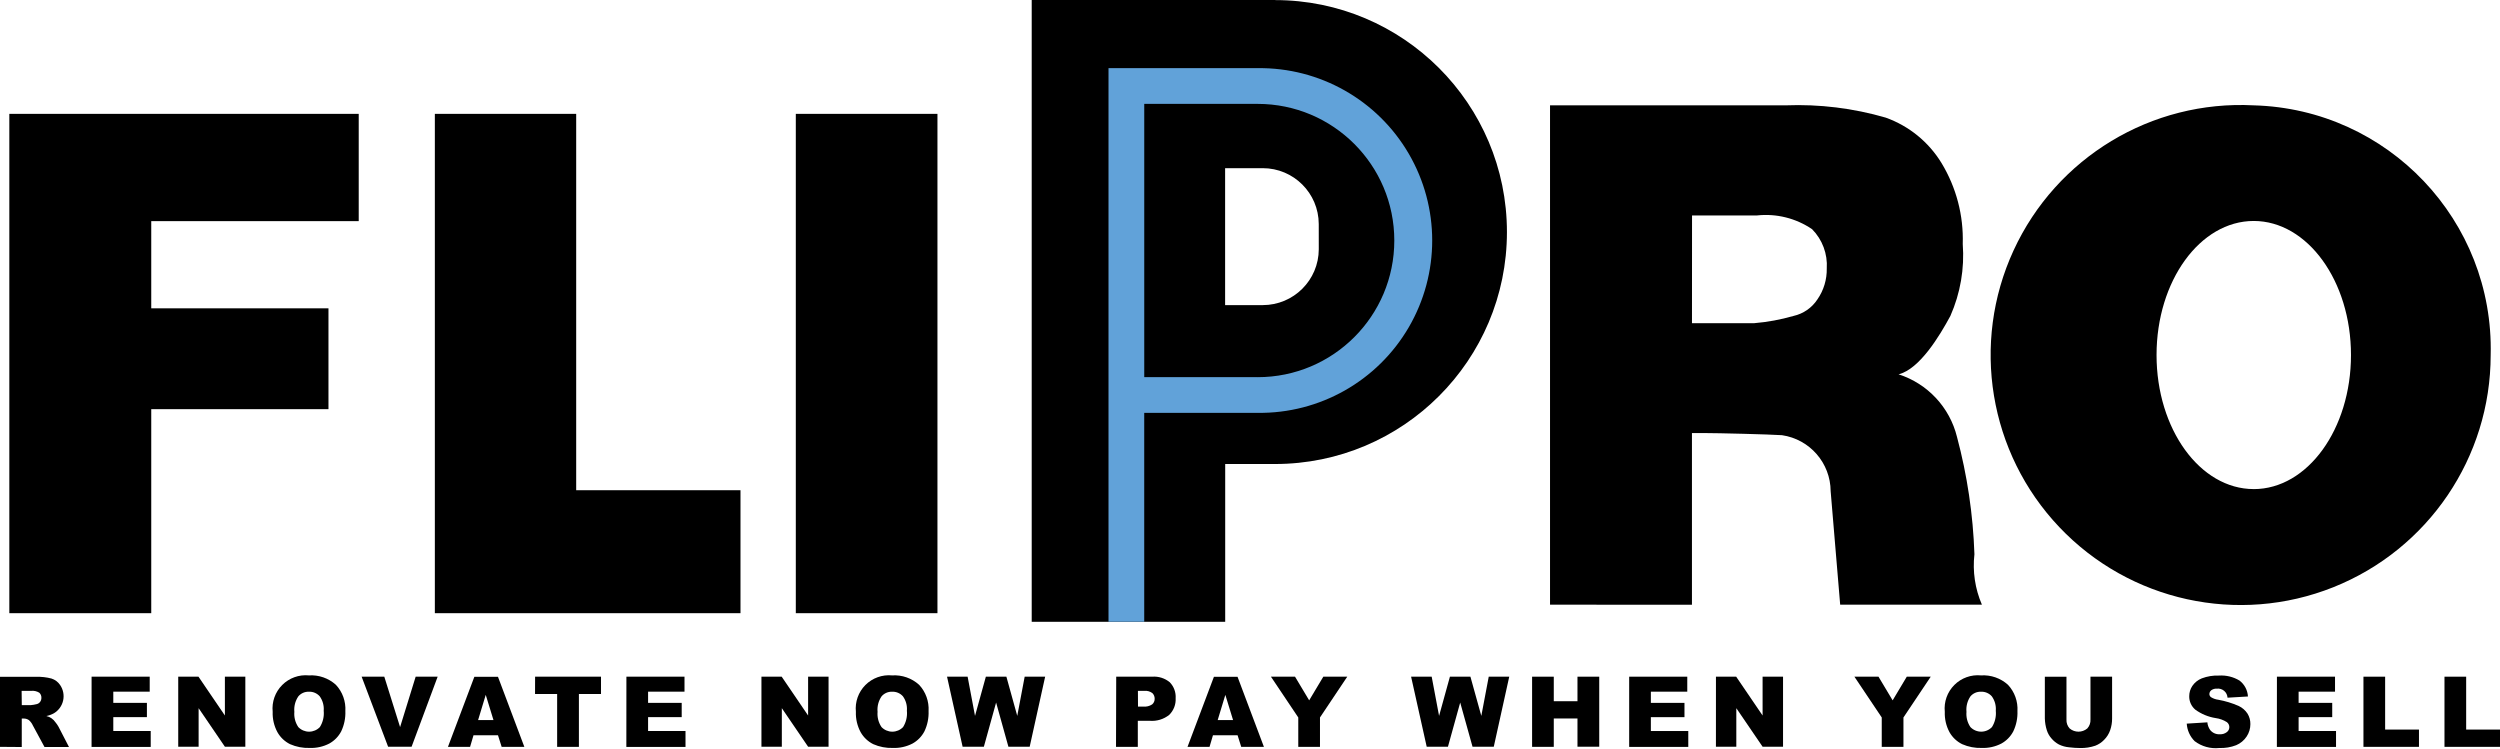
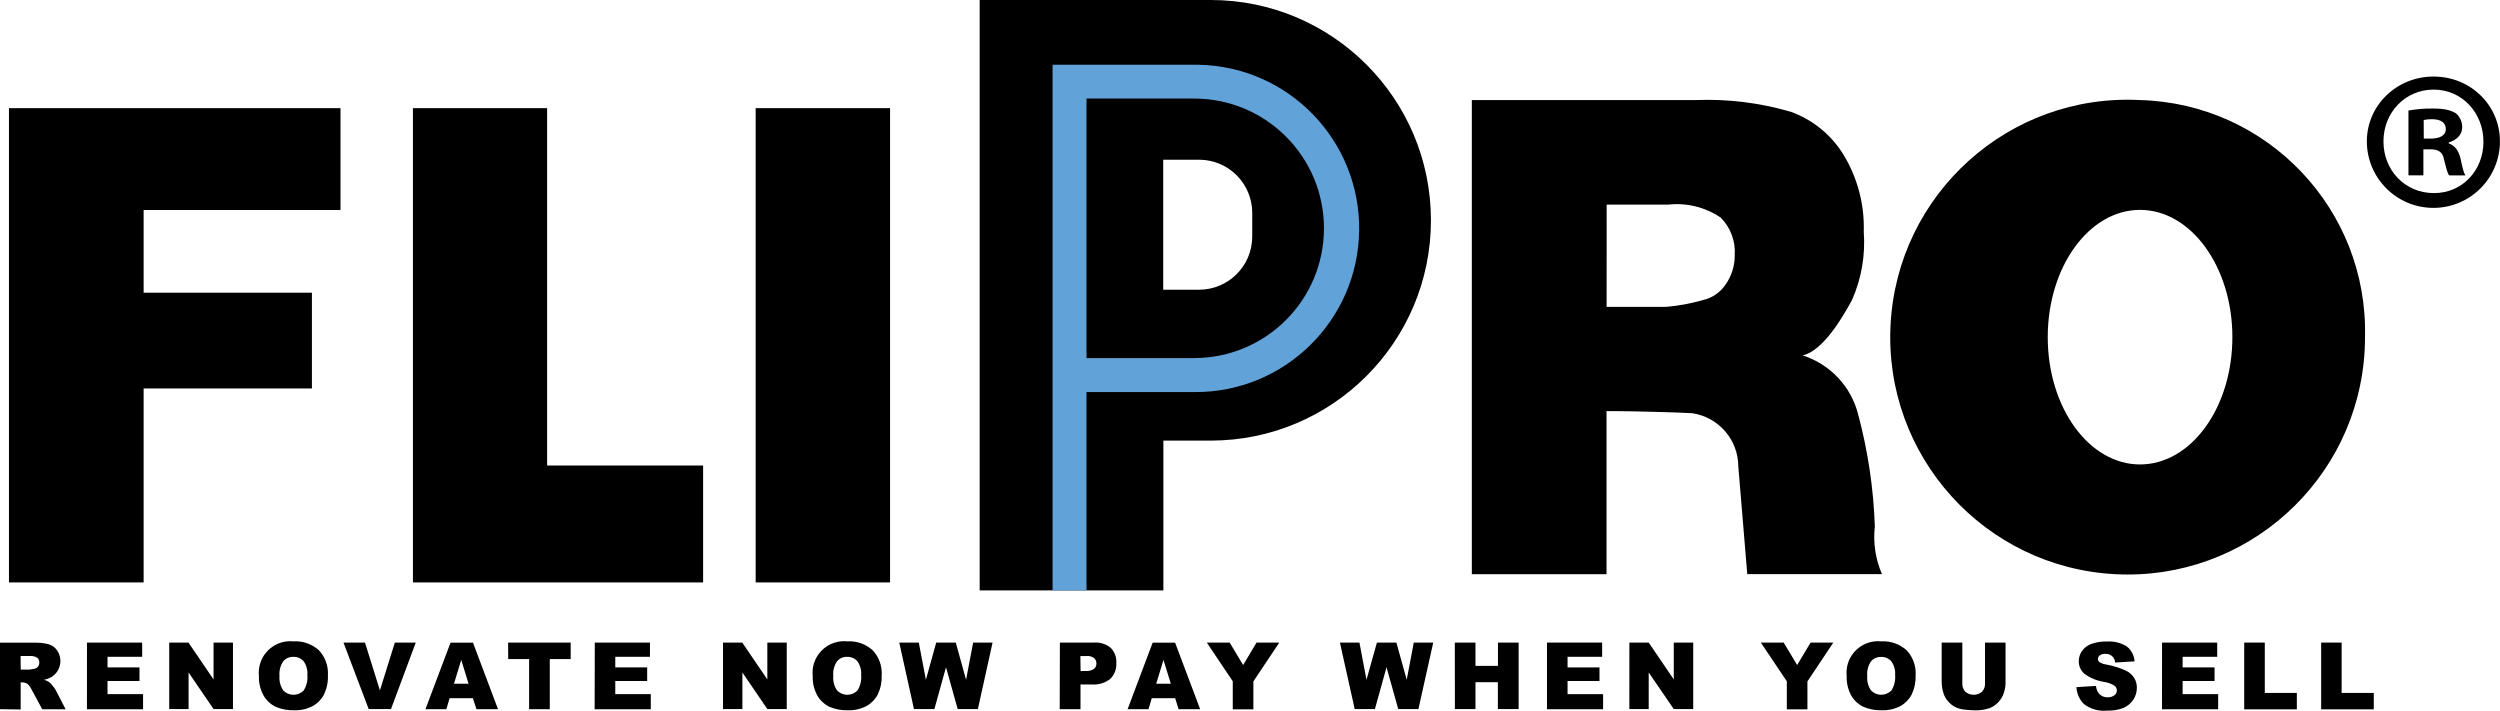
- <svg xmlns="http://www.w3.org/2000/svg" height="26.706" viewBox="0 0 89.255 26.706" width="89.255">
-   <path d="m192.06 507.363h12.474v3.83h-7.407v3.113h6.327v3.6h-6.327v7.284h-5.067z" transform="translate(-191.727 -503.298)" />
-   <path d="m227.795 507.363h5.046v13.437h5.866v4.39h-10.912z" transform="translate(-212.27 -503.298)" />
-   <path d="m258.108 507.363h5.057v17.827h-5.057z" transform="translate(-229.696 -503.298)" />
-   <path d="m321.449 524.474v-17.827h8.409a11.24 11.24 0 0 1 3.575.438 3.854 3.854 0 0 1 1.994 1.623 5.254 5.254 0 0 1 .757 2.888 5.364 5.364 0 0 1 -.441 2.568c-.386.717-1.1 1.9-1.85 2.086a3.136 3.136 0 0 1 2.086 2.236 18.709 18.709 0 0 1 .622 4.188 3.527 3.527 0 0 0 .267 1.8h-5.06l-.34-4.051a2.032 2.032 0 0 0 -1.738-2c-.455-.031-2.308-.076-2.768-.076h-.446v6.13zm5.068-10.05h2.224a7.236 7.236 0 0 0 1.4-.258 1.384 1.384 0 0 0 .856-.593 1.871 1.871 0 0 0 .332-1.1 1.83 1.83 0 0 0 -.524-1.405 2.936 2.936 0 0 0 -1.968-.49h-2.318z" transform="translate(-266.11 -502.886)" />
-   <path d="m286.6 497.8h-8.685v22.2h6.908v-5.633h1.777a8.281 8.281 0 1 0 0-16.563zm1.564 8.9a2 2 0 0 1 -2 1.994h-1.344v-4.889h1.343a2 2 0 0 1 2 1.994z" transform="translate(-241.081 -497.801)" />
-   <path d="m369.11 506.647a8.926 8.926 0 1 0 8.46 8.916 8.7 8.7 0 0 0 -8.46-8.916zm0 13.7c-1.917 0-3.469-2.142-3.469-4.786s1.552-4.786 3.469-4.786 3.473 2.142 3.473 4.786-1.552 4.787-3.473 4.787z" transform="translate(-288.648 -502.886)" />
-   <path d="m289.694 503.524h-5.325v19.763h1.275v-7.456h4.049a6.154 6.154 0 1 0 0-12.307zm0 11.032h-4.049v-9.756h4.049a4.878 4.878 0 1 1 0 9.757z" fill="#61a2d9" transform="translate(-244.793 -501.091)" />
-   <path d="m191.276 557.133v-2.5h1.29a1.884 1.884 0 0 1 .548.061.586.586 0 0 1 .306.228.708.708 0 0 1 -.217 1.011.947.947 0 0 1 -.272.1.528.528 0 0 1 .325.224.984.984 0 0 1 .108.156l.375.726h-.874l-.414-.766a.591.591 0 0 0 -.14-.193.325.325 0 0 0 -.19-.058h-.068v1.017zm.778-1.49h.326a1.2 1.2 0 0 0 .2-.034.208.208 0 0 0 .126-.079.233.233 0 0 0 .048-.145.23.23 0 0 0 -.077-.186.464.464 0 0 0 -.289-.065h-.34z" transform="translate(-191.276 -530.469)" />
-   <path d="m198.967 554.628h2.075v.535h-1.3v.4h1.2v.51h-1.2v.495h1.336v.567h-2.112z" transform="translate(-195.697 -530.469)" />
-   <path d="m206.244 554.628h.723l.943 1.386v-1.386h.73v2.5h-.73l-.938-1.376v1.376h-.728z" transform="translate(-199.881 -530.469)" />
-   <path d="m214.176 555.824a1.186 1.186 0 0 1 1.294-1.3 1.31 1.31 0 0 1 .963.336 1.265 1.265 0 0 1 .338.94 1.543 1.543 0 0 1 -.148.721 1.056 1.056 0 0 1 -.427.437 1.412 1.412 0 0 1 -.7.156 1.6 1.6 0 0 1 -.7-.135 1.054 1.054 0 0 1 -.45-.427 1.416 1.416 0 0 1 -.17-.728zm.774 0a.84.84 0 0 0 .141.545.533.533 0 0 0 .77 0 .926.926 0 0 0 .137-.583.773.773 0 0 0 -.143-.516.488.488 0 0 0 -.387-.163.47.47 0 0 0 -.376.166.843.843 0 0 0 -.142.554z" transform="translate(-204.441 -530.411)" />
-   <path d="m221.646 554.628h.809l.564 1.8.556-1.8h.785l-.93 2.5h-.839z" transform="translate(-208.735 -530.469)" />
-   <path d="m230.674 556.719h-.874l-.122.414h-.79l.942-2.5h.844l.941 2.5h-.81zm-.161-.542-.276-.9-.273.9z" transform="translate(-212.895 -530.469)" />
-   <path d="m236.213 554.628h2.353v.619h-.789v1.886h-.777v-1.886h-.789z" transform="translate(-217.109 -530.469)" />
-   <path d="m243.883 554.628h2.074v.535h-1.3v.4h1.2v.51h-1.2v.495h1.336v.567h-2.112z" transform="translate(-221.519 -530.469)" />
-   <path d="m255.222 554.628h.723l.943 1.386v-1.386h.73v2.5h-.73l-.938-1.376v1.376h-.728z" transform="translate(-228.037 -530.469)" />
-   <path d="m263.154 555.824a1.186 1.186 0 0 1 1.293-1.3 1.31 1.31 0 0 1 .964.336 1.265 1.265 0 0 1 .338.94 1.542 1.542 0 0 1 -.148.721 1.056 1.056 0 0 1 -.427.437 1.411 1.411 0 0 1 -.7.156 1.6 1.6 0 0 1 -.7-.135 1.059 1.059 0 0 1 -.45-.427 1.415 1.415 0 0 1 -.17-.728zm.774 0a.84.84 0 0 0 .141.545.533.533 0 0 0 .77 0 .929.929 0 0 0 .136-.583.776.776 0 0 0 -.142-.516.488.488 0 0 0 -.387-.163.471.471 0 0 0 -.376.166.843.843 0 0 0 -.142.554z" transform="translate(-232.597 -530.411)" />
-   <path d="m270.809 554.628h.735l.264 1.4.387-1.4h.733l.388 1.4.265-1.4h.731l-.552 2.5h-.76l-.439-1.577-.437 1.577h-.759z" transform="translate(-236.998 -530.469)" />
-   <path d="m285.017 554.628h1.283a.88.88 0 0 1 .63.2.749.749 0 0 1 .209.569.772.772 0 0 1 -.228.593.987.987 0 0 1 -.7.213h-.423v.93h-.778zm.778 1.068h.19a.486.486 0 0 0 .314-.078.251.251 0 0 0 .091-.2.276.276 0 0 0 -.078-.2.407.407 0 0 0 -.3-.083h-.22z" transform="translate(-245.166 -530.469)" />
-   <path d="m292.787 556.719h-.879l-.122.414h-.786l.942-2.5h.844l.941 2.5h-.81zm-.161-.542-.276-.9-.273.9z" transform="translate(-248.603 -530.469)" />
-   <path d="m298.011 554.628h.86l.505.845.505-.845h.855l-.974 1.456v1.049h-.775v-1.049z" transform="translate(-252.636 -530.469)" />
-   <path d="m309.78 554.628h.735l.264 1.4.387-1.4h.732l.389 1.4.265-1.4h.732l-.552 2.5h-.759l-.44-1.577-.437 1.577h-.759z" transform="translate(-259.401 -530.469)" />
-   <path d="m319.943 554.628h.774v.876h.846v-.876h.777v2.5h-.777v-1.008h-.846v1.013h-.774z" transform="translate(-265.244 -530.469)" />
-   <path d="m328.1 554.628h2.074v.535h-1.3v.4h1.2v.51h-1.2v.495h1.336v.567h-2.11z" transform="translate(-269.935 -530.469)" />
-   <path d="m335.382 554.628h.722l.943 1.386v-1.386h.73v2.5h-.73l-.938-1.376v1.376h-.728z" transform="translate(-274.119 -530.469)" />
-   <path d="m347.009 554.628h.86l.505.845.505-.845h.855l-.974 1.456v1.049h-.775v-1.049z" transform="translate(-280.803 -530.469)" />
-   <path d="m354.6 555.824a1.185 1.185 0 0 1 1.293-1.3 1.31 1.31 0 0 1 .963.336 1.265 1.265 0 0 1 .338.94 1.548 1.548 0 0 1 -.148.721 1.056 1.056 0 0 1 -.427.437 1.412 1.412 0 0 1 -.7.156 1.6 1.6 0 0 1 -.7-.135 1.058 1.058 0 0 1 -.451-.427 1.419 1.419 0 0 1 -.168-.728zm.774 0a.838.838 0 0 0 .141.545.533.533 0 0 0 .769 0 .929.929 0 0 0 .137-.583.773.773 0 0 0 -.143-.516.488.488 0 0 0 -.387-.163.47.47 0 0 0 -.376.166.84.84 0 0 0 -.141.554z" transform="translate(-285.167 -530.411)" />
-   <path d="m364.634 554.628h.772v1.492a1.252 1.252 0 0 1 -.069.419.907.907 0 0 1 -.217.345.868.868 0 0 1 -.31.207 1.551 1.551 0 0 1 -.541.084 3.406 3.406 0 0 1 -.4-.026 1.033 1.033 0 0 1 -.361-.1.9.9 0 0 1 -.266-.216.8.8 0 0 1 -.165-.289 1.5 1.5 0 0 1 -.072-.423v-1.492h.772v1.528a.437.437 0 0 0 .114.32.49.49 0 0 0 .629 0 .436.436 0 0 0 .114-.322z" transform="translate(-290 -530.469)" />
-   <path d="m374.919 556.246.736-.046a.562.562 0 0 0 .1.273.409.409 0 0 0 .342.153.377.377 0 0 0 .255-.078.223.223 0 0 0 0-.355.992.992 0 0 0 -.4-.145 1.684 1.684 0 0 1 -.726-.3.613.613 0 0 1 -.218-.484.656.656 0 0 1 .111-.364.739.739 0 0 1 .337-.27 1.566 1.566 0 0 1 .616-.1 1.26 1.26 0 0 1 .732.179.771.771 0 0 1 .3.568l-.729.043a.342.342 0 0 0 -.38-.323.309.309 0 0 0 -.2.057.176.176 0 0 0 -.068.139.139.139 0 0 0 .057.108.63.63 0 0 0 .26.092 3.261 3.261 0 0 1 .727.221.768.768 0 0 1 .32.278.7.7 0 0 1 .1.371.794.794 0 0 1 -.134.444.834.834 0 0 1 -.373.309 1.5 1.5 0 0 1 -.6.1 1.242 1.242 0 0 1 -.885-.246.972.972 0 0 1 -.28-.624z" transform="translate(-296.848 -530.411)" />
-   <path d="m382.494 554.628h2.074v.535h-1.3v.4h1.2v.51h-1.2v.495h1.336v.567h-2.112z" transform="translate(-301.203 -530.469)" />
-   <path d="m389.759 554.628h.774v1.888h1.208v.617h-1.982z" transform="translate(-305.379 -530.469)" />
-   <path d="m396.566 554.628h.774v1.888h1.208v.617h-1.982z" transform="translate(-309.293 -530.469)" />
+ <svg xmlns="http://www.w3.org/2000/svg" viewBox="0 0 837.02 237.87">
+   <path d="m3 36.21h111v34.1h-65.91v27.69h56.34v32.06h-56.34v64.94h-45.09z" />
+   <path d="m138.25 36.21h44.93v119.65h52.23v39.14h-97.16z" />
+   <path d="m253 36.21h45v158.79h-45z" />
+   <path d="m492.78 192.24v-158.74h74.88a100.13 100.13 0 0 1 31.83 3.9 34.29 34.29 0 0 1 17.76 14.45 46.81 46.81 0 0 1 6.75 25.72 47.78 47.78 0 0 1 -3.93 22.87c-3.44 6.38-9.79 16.92-16.47 18.57a27.93 27.93 0 0 1 18.57 19.91 166.7 166.7 0 0 1 5.54 37.3 31.43 31.43 0 0 0 2.38 16h-45.09l-3-36.07a18.09 18.09 0 0 0 -15.47-17.81c-4-.27-20.56-.68-24.65-.68h-4v54.59zm45.13-89.49h19.8a63.7 63.7 0 0 0 12.47-2.3 12.31 12.31 0 0 0 7.62-5.28 16.68 16.68 0 0 0 3-9.79 16.3 16.3 0 0 0 -4.67-12.51 26.16 26.16 0 0 0 -17.52-4.37h-20.69z" />
+   <path d="m405.33 0h-77.33v197.68h61.51v-50.16h15.82a73.74 73.74 0 1 0 0-147.52zm13.93 79.25a17.81 17.81 0 0 1 -17.81 17.75h-12v-43.53h12a17.81 17.81 0 0 1 17.81 17.76z" />
+   <path d="m716.49 33.5a79.48 79.48 0 1 0 75.23 83.5c.07-1.37.1-2.75.1-4.13a77.46 77.46 0 0 0 -75.33-79.37zm0 122c-17.07 0-30.89-19.07-30.89-42.61s13.82-42.62 30.89-42.62 30.93 19.07 30.93 42.62-13.82 42.61-30.93 42.61z" />
+   <path d="m399.83 21.67h-47.42v176h11.36v-66.4h36.05a54.8 54.8 0 0 0 1.39-109.59h-1.38zm0 98.24h-36.06v-86.91h36.06a43.44 43.44 0 0 1 0 86.88z" fill="#61a2d9" />
+   <path d="m0 237.44v-22.26h11.49a17.09 17.09 0 0 1 4.88.54 5.19 5.19 0 0 1 2.72 2 6.3 6.3 0 0 1 -1.58 8.77l-.35.23a8.39 8.39 0 0 1 -2.42.89 4.7 4.7 0 0 1 2.89 2 8.2 8.2 0 0 1 1 1.39l3.34 6.47h-7.82l-3.69-6.82a5.19 5.19 0 0 0 -1.24-1.65 2.87 2.87 0 0 0 -1.7-.52h-.6v9.06zm6.93-13.26h2.9a10.69 10.69 0 0 0 1.78-.31 1.85 1.85 0 0 0 1.12-.7 2 2 0 0 0 .43-1.29 2 2 0 0 0 -.68-1.66 4.18 4.18 0 0 0 -2.58-.58h-3z" />
+   <path d="m29.12 215.14h18.48v4.76h-11.6v3.56h10.7v4.54h-10.7v4.41h11.9v5.05h-18.79z" />
+   <path d="m56.66 215.14h6.44l8.4 12.34v-12.34h6.5v22.26h-6.5l-8.36-12.25v12.25h-6.48z" />
+   <path d="m86.69 226.3a10.56 10.56 0 0 1 9.44-11.57 10.33 10.33 0 0 1 2.08 0 11.7 11.7 0 0 1 8.58 3 11.29 11.29 0 0 1 3 8.37 13.66 13.66 0 0 1 -1.31 6.42 9.4 9.4 0 0 1 -3.81 3.89 12.59 12.59 0 0 1 -6.23 1.39 14.34 14.34 0 0 1 -6.23-1.2 9.43 9.43 0 0 1 -4-3.8 12.55 12.55 0 0 1 -1.52-6.5zm6.89 0a7.48 7.48 0 0 0 1.26 4.86 4.74 4.74 0 0 0 6.71.14l.14-.14a8.26 8.26 0 0 0 1.22-5.19 6.86 6.86 0 0 0 -1.27-4.6 4.35 4.35 0 0 0 -3.45-1.45 4.19 4.19 0 0 0 -3.35 1.48 7.48 7.48 0 0 0 -1.26 4.93z" />
+   <path d="m115 215.14h7.2l5 16 5-16h7l-8.29 22.26h-7.47z" />
+   <path d="m158.32 233.76h-7.79l-1.08 3.68h-7l8.39-22.26h7.52l8.38 22.26h-7.22zm-1.44-4.83-2.45-8-2.44 8z" />
+   <path d="m170.12 215.14h20.95v5.51h-7v16.79h-6.92v-16.79h-7z" />
+   <path d="m199.14 215.14h18.47v4.76h-11.61v3.56h10.68v4.54h-10.68v4.41h11.89v5.05h-18.8z" />
+   <path d="m242.07 215.14h6.44l8.4 12.34v-12.34h6.5v22.26h-6.5l-8.35-12.25v12.25h-6.49z" />
+   <path d="m272.1 226.3a10.56 10.56 0 0 1 9.44-11.57 10.23 10.23 0 0 1 2.07 0 11.64 11.64 0 0 1 8.59 3 11.26 11.26 0 0 1 3 8.37 13.79 13.79 0 0 1 -1.32 6.42 9.43 9.43 0 0 1 -3.8 3.89 12.63 12.63 0 0 1 -6.24 1.39 14.34 14.34 0 0 1 -6.23-1.2 9.48 9.48 0 0 1 -4-3.8 12.65 12.65 0 0 1 -1.51-6.5zm6.89 0a7.48 7.48 0 0 0 1.26 4.86 4.74 4.74 0 0 0 6.71.14l.14-.14a8.26 8.26 0 0 0 1.22-5.19 7 7 0 0 0 -1.27-4.6 4.34 4.34 0 0 0 -3.44-1.45 4.17 4.17 0 0 0 -3.35 1.48 7.49 7.49 0 0 0 -1.27 4.93z" />
+   <path d="m301.08 215.14h6.54l2.38 12.46 3.45-12.46h6.55l3.45 12.46 2.36-12.46h6.51l-4.92 22.26h-6.76l-3.91-14-3.89 14h-6.84z" />
+   <path d="m354.86 215.14h11.43a7.83 7.83 0 0 1 5.61 1.78 6.69 6.69 0 0 1 1.86 5.06 6.91 6.91 0 0 1 -2 5.29 8.83 8.83 0 0 1 -6.24 1.89h-3.76v8.28h-6.96zm6.93 9.51h1.69a4.33 4.33 0 0 0 2.8-.7 2.21 2.21 0 0 0 .81-1.78 2.43 2.43 0 0 0 -.7-1.78 3.61 3.61 0 0 0 -2.67-.74h-2z" />
+   <path d="m393.45 233.76h-7.83l-1.09 3.68h-7l8.39-22.26h7.52l8.38 22.26h-7.22zm-1.45-4.83-2.46-8-2.43 8z" />
+   <path d="m404.05 215.14h7.66l4.5 7.52 4.49-7.52h7.62l-8.68 13v9.34h-6.9v-9.38z" />
+   <path d="m448.61 215.14h6.54l2.36 12.46 3.49-12.46h6.52l3.46 12.46 2.36-12.46h6.52l-4.96 22.26h-6.76l-3.92-14-3.89 14h-6.76z" />
+   <path d="m487.08 215.14h6.92v7.8h7.53v-7.8h6.92v22.26h-6.95v-9h-7.5v9h-6.89z" />
+   <path d="m517.94 215.14h18.47v4.76h-11.58v3.56h10.69v4.54h-10.69v4.41h11.9v5.05h-18.79z" />
+   <path d="m545.53 215.14h6.47l8.39 12.34v-12.34h6.51v22.26h-6.51l-8.39-12.25v12.25h-6.48z" />
+   <path d="m589.54 215.14h7.66l4.5 7.52 4.5-7.52h7.61l-8.67 13v9.34h-6.9v-9.38z" />
+   <path d="m618.28 226.3a10.56 10.56 0 0 1 9.42-11.57 10.43 10.43 0 0 1 2.09 0 11.7 11.7 0 0 1 8.58 3 11.26 11.26 0 0 1 3 8.37 13.79 13.79 0 0 1 -1.32 6.42 9.43 9.43 0 0 1 -3.8 3.89 12.62 12.62 0 0 1 -6.23 1.39 14.36 14.36 0 0 1 -6.24-1.2 9.37 9.37 0 0 1 -4-3.8 12.64 12.64 0 0 1 -1.5-6.5zm6.89 0a7.48 7.48 0 0 0 1.26 4.86 4.74 4.74 0 0 0 6.71.13l.14-.13a8.39 8.39 0 0 0 1.22-5.16 6.92 6.92 0 0 0 -1.28-4.6 4.34 4.34 0 0 0 -3.44-1.45 4.17 4.17 0 0 0 -3.35 1.48 7.43 7.43 0 0 0 -1.26 4.93z" />
+   <path d="m664.59 215.14h6.88v13.28a11 11 0 0 1 -.62 3.73 8.08 8.08 0 0 1 -1.93 3.08 7.82 7.82 0 0 1 -2.76 1.84 13.85 13.85 0 0 1 -4.82.75 32.56 32.56 0 0 1 -3.56-.23 9.14 9.14 0 0 1 -3.21-.89 8 8 0 0 1 -2.37-1.93 7 7 0 0 1 -1.47-2.57 13.42 13.42 0 0 1 -.64-3.77v-13.28h6.91v13.6a3.88 3.88 0 0 0 1 2.85 4.35 4.35 0 0 0 5.6 0 3.88 3.88 0 0 0 1-2.87z" />
+   <path d="m695.2 230.06 6.55-.41a5 5 0 0 0 .89 2.43 3.67 3.67 0 0 0 3.05 1.37 3.39 3.39 0 0 0 2.27-.7 2 2 0 0 0 .38-2.78 2.28 2.28 0 0 0 -.38-.38 8.94 8.94 0 0 0 -3.56-1.29 15.13 15.13 0 0 1 -6.47-2.67 5.47 5.47 0 0 1 -1.94-4.31 5.83 5.83 0 0 1 1-3.24 6.57 6.57 0 0 1 3-2.41 14.08 14.08 0 0 1 5.49-.89 11.21 11.21 0 0 1 6.51 1.6 6.86 6.86 0 0 1 2.68 5.05l-6.5.39a3.05 3.05 0 0 0 -3.19-2.9h-.19a2.77 2.77 0 0 0 -1.78.51 1.56 1.56 0 0 0 -.61 1.24 1.27 1.27 0 0 0 .51 1 5.61 5.61 0 0 0 2.32.82 29.28 29.28 0 0 1 6.47 2 6.91 6.91 0 0 1 2.85 2.48 6.2 6.2 0 0 1 .89 3.3 7.14 7.14 0 0 1 -1.19 4 7.49 7.49 0 0 1 -3.32 2.75 13.39 13.39 0 0 1 -5.35.89 11.08 11.08 0 0 1 -7.88-2.19 8.7 8.7 0 0 1 -2.5-5.66z" />
+   <path d="m723.87 215.14h18.47v4.76h-11.58v3.56h10.69v4.54h-10.69v4.41h11.9v5.05h-18.81z" />
+   <path d="m751.38 215.14h6.89v16.86h10.73v5.49h-17.62z" />
+   <path d="m777.14 215.14h6.86v16.86h10.76v5.49h-17.62z" />
+   <path d="m837 47.32a22.28 22.28 0 0 1 -44.56 0c0-12 9.92-21.69 22.35-21.69s22.21 9.66 22.21 21.69zm-39 0c0 9.66 7.15 17.33 16.93 17.33 9.54 0 16.55-7.67 16.55-17.19s-7.01-17.46-16.67-17.46-16.81 7.8-16.81 17.32zm13.37 11.38h-5v-21.7a44.51 44.51 0 0 1 8.34-.66c4.09 0 5.94.66 7.54 1.59a6 6 0 0 1 2.11 4.76c0 2.38-1.86 4.23-4.5 5v.31c2.12.8 3.31 2.39 4 5.29.67 3.31 1.05 4.63 1.59 5.43h-5.45c-.65-.8-1.05-2.78-1.72-5.29-.43-2.43-1.75-3.43-4.53-3.43h-2.38zm.13-12.3h2.38c2.78 0 5-.93 5-3.18 0-2-1.46-3.31-4.63-3.31a12.06 12.06 0 0 0 -2.78.27z" />
</svg>
